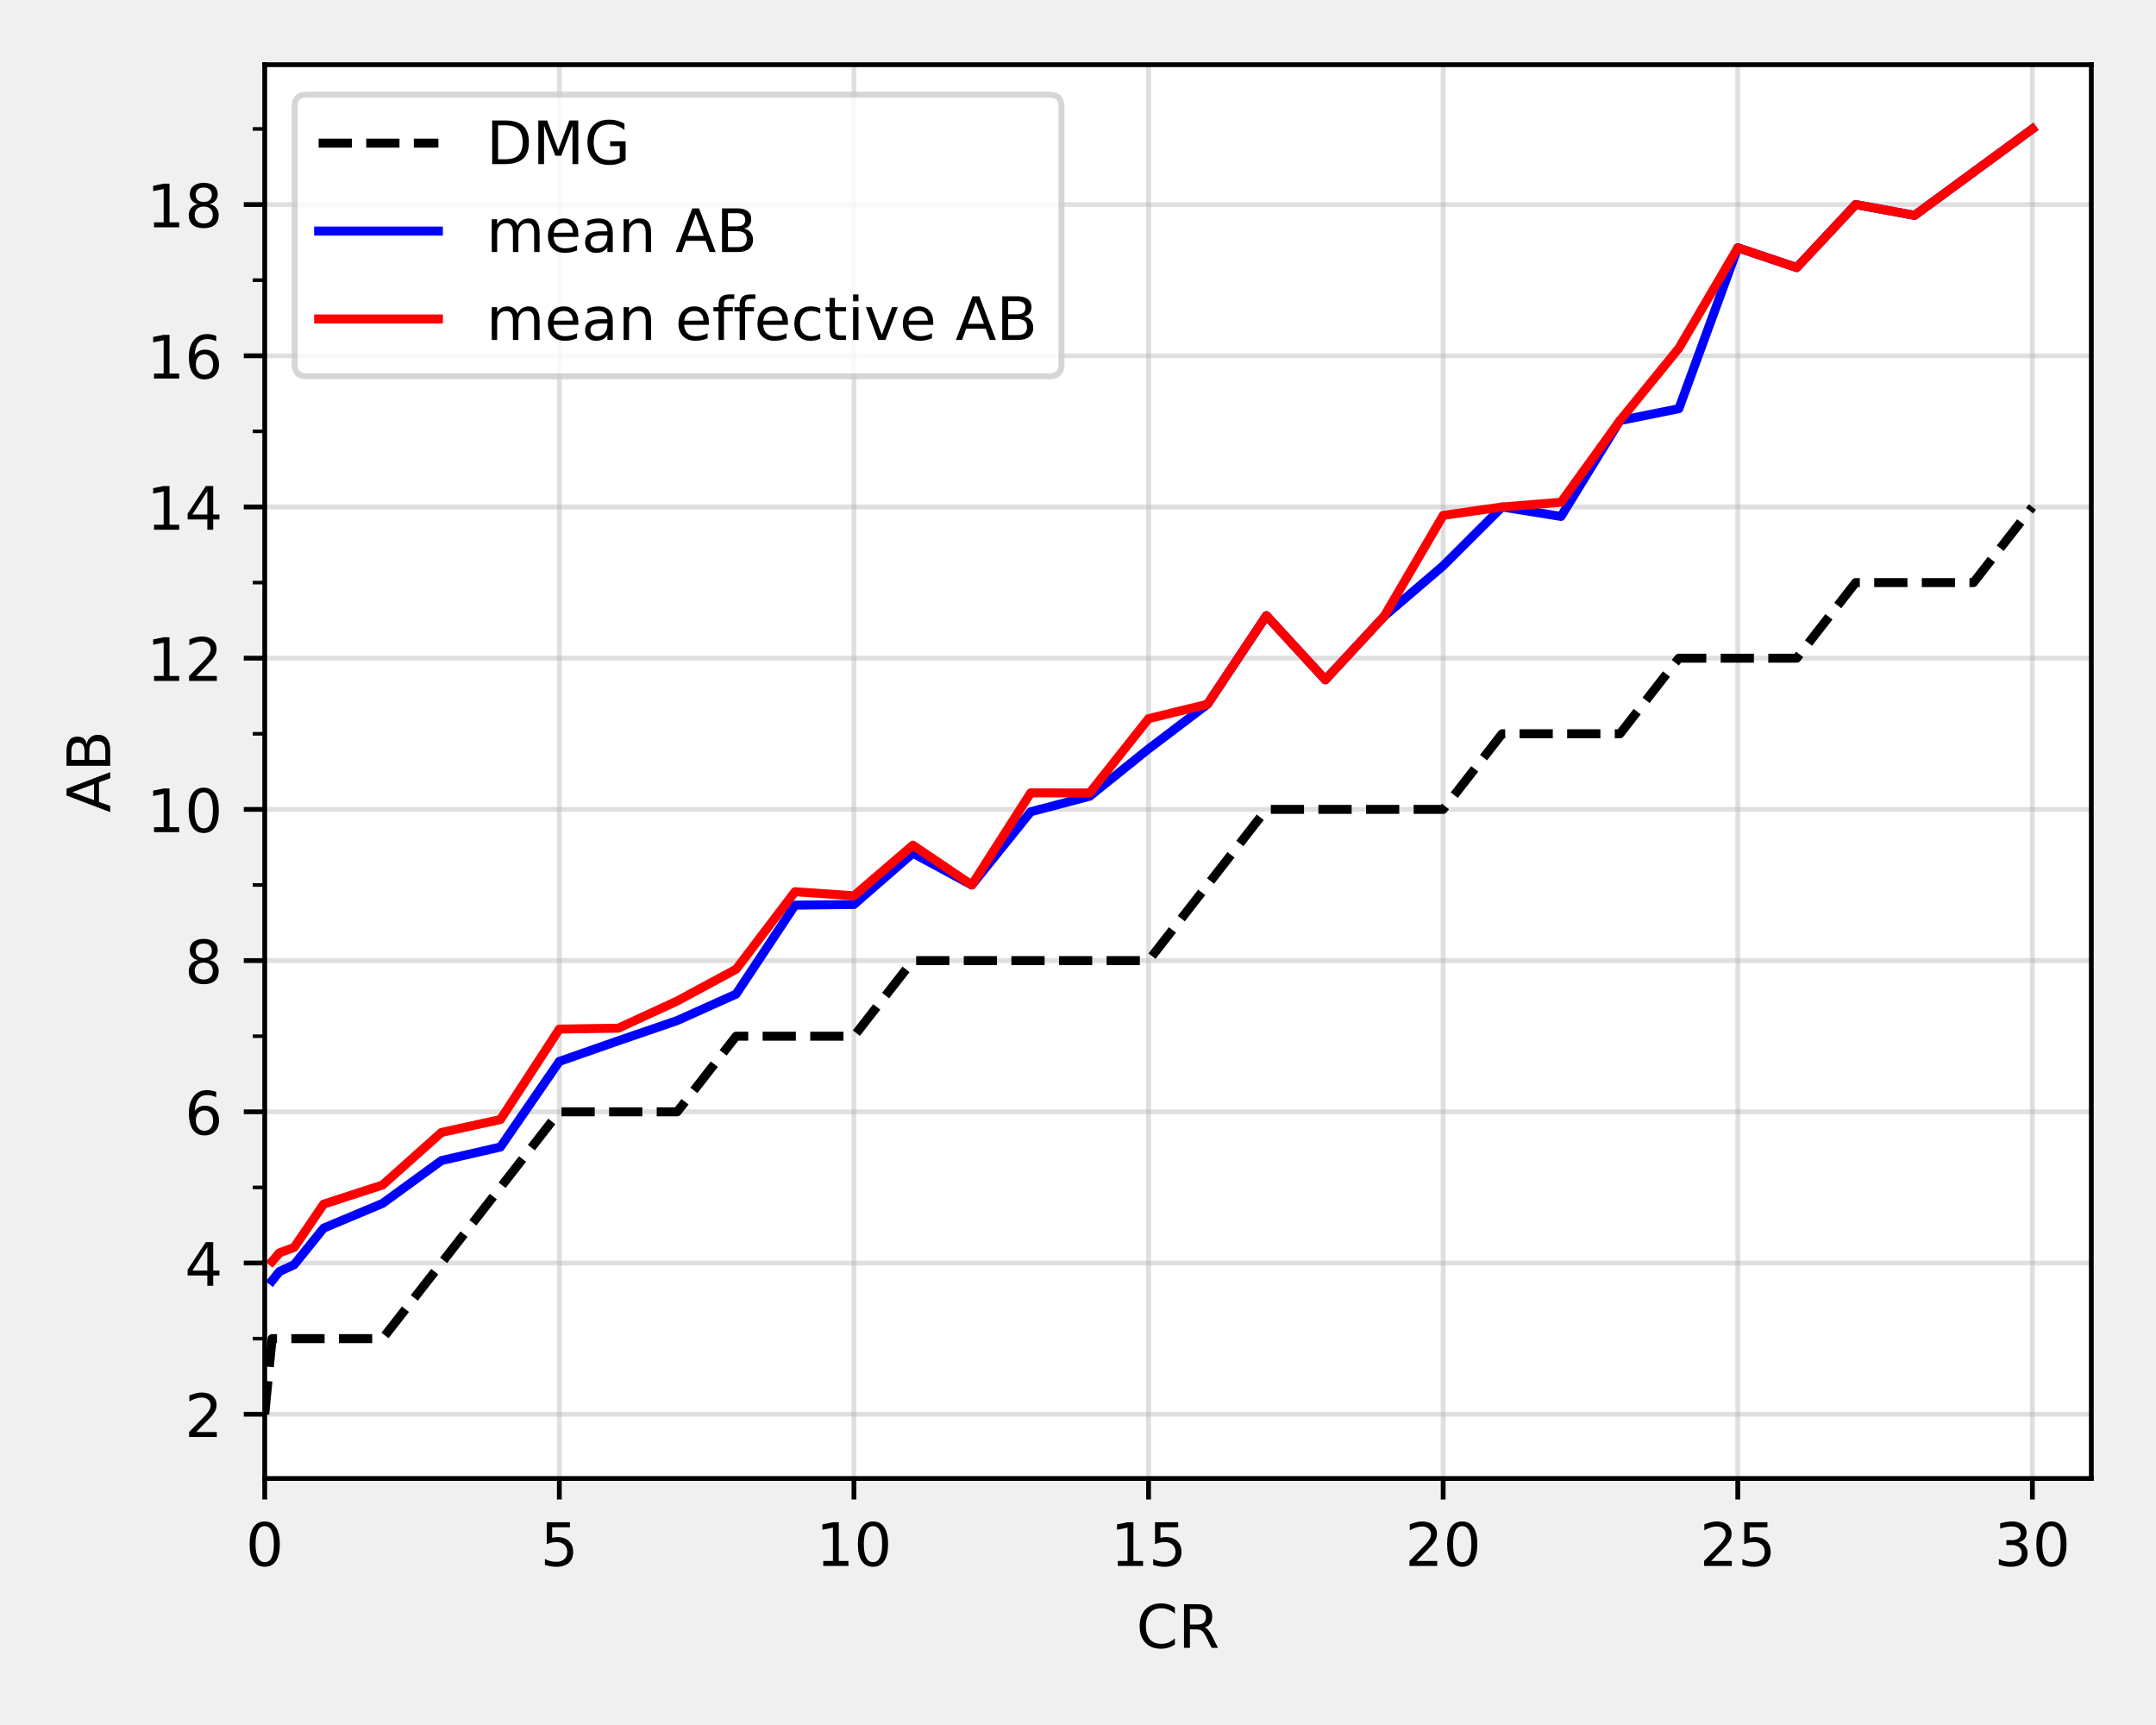
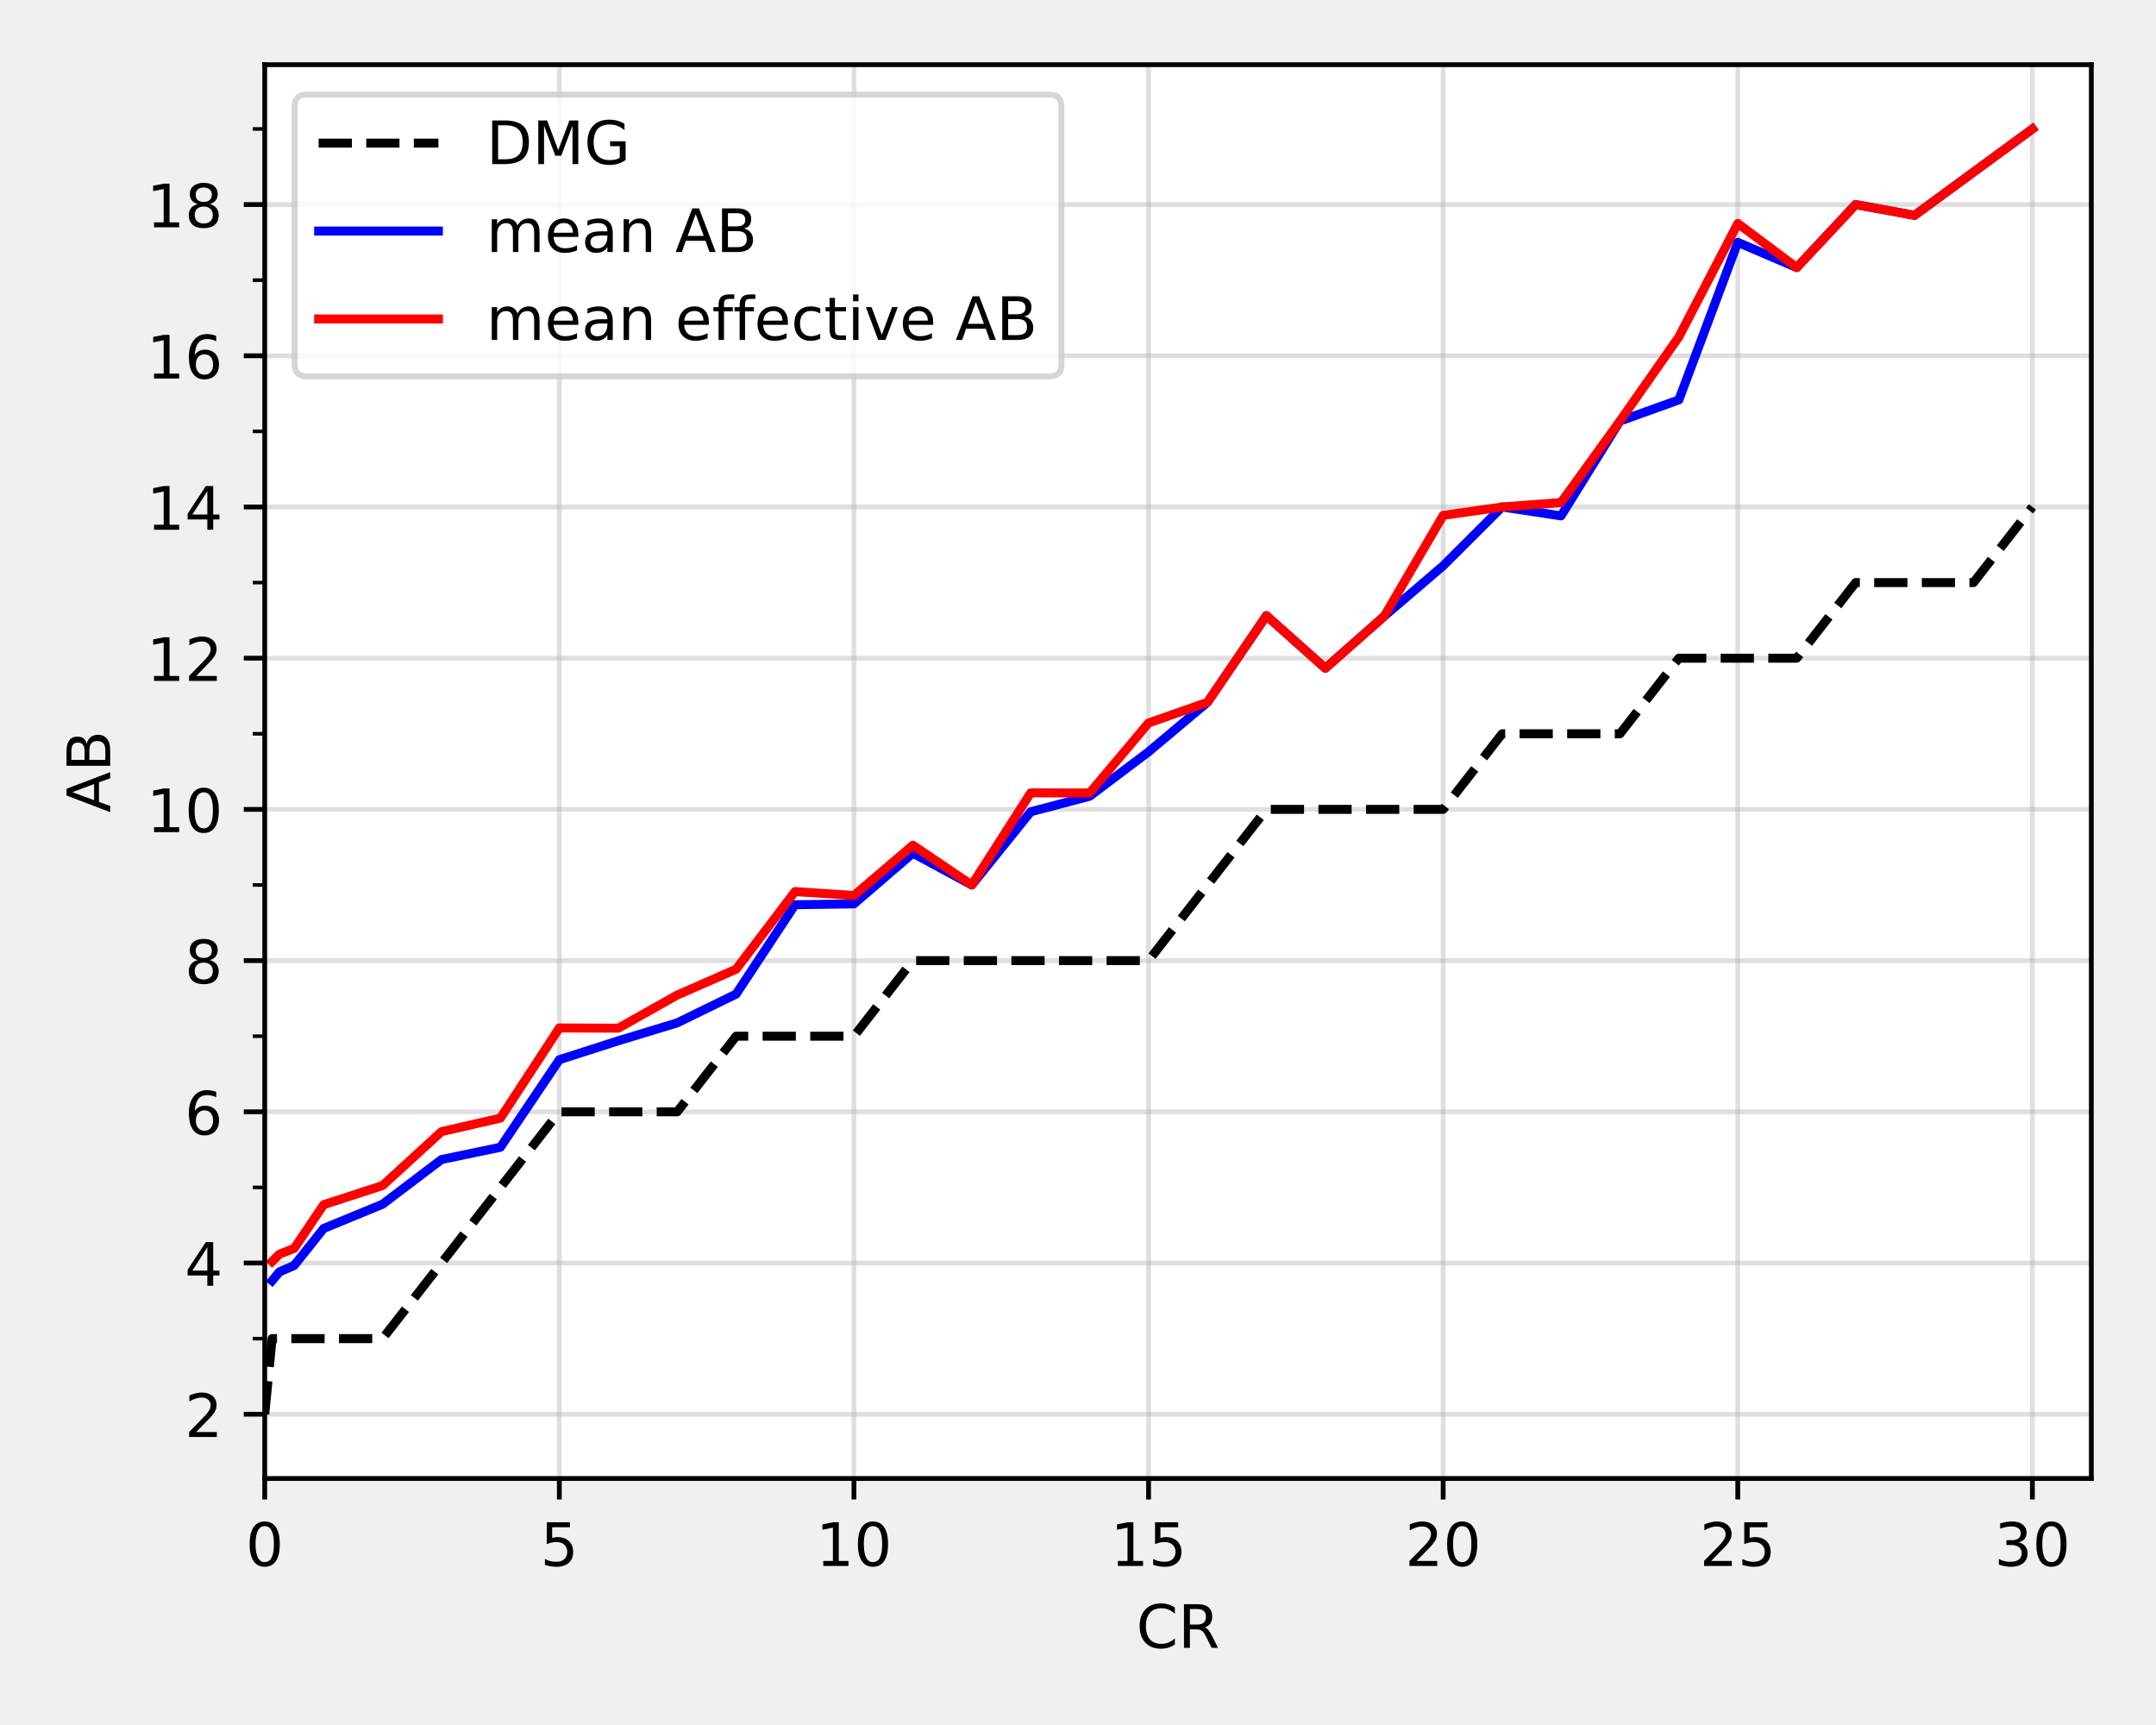
<svg xmlns="http://www.w3.org/2000/svg" xmlns:xlink="http://www.w3.org/1999/xlink" height="288pt" version="1.1" viewBox="0 0 360 288" width="360pt">
  <defs>
    <style type="text/css">*{stroke-linecap:butt;stroke-linejoin:round;}</style>
  </defs>
  <g id="figure_1">
    <g id="patch_1">
      <path d="M 0 288  L 360 288  L 360 0  L 0 0  z " style="fill:none;" />
    </g>
    <g id="axes_1">
      <g id="patch_2">
        <path d="M 44.203 246.844  L 349.2 246.844  L 349.2 10.8  L 44.203 10.8  z " style="fill:#ffffff;" />
      </g>
      <g id="matplotlib.axis_1">
        <g id="xtick_1">
          <g id="line2d_1">
-             <path clip-path="url(#p4f649b73f1)" d="M 44.203 246.844  L 44.203 10.8  " style="fill:none;stroke:#b0b0b0;stroke-linecap:square;stroke-opacity:0.4;stroke-width:0.8;" />
+             <path clip-path="url(#pd6451e3c70)" d="M 44.203 246.844  L 44.203 10.8  " style="fill:none;stroke:#b0b0b0;stroke-linecap:square;stroke-opacity:0.4;stroke-width:0.8;" />
          </g>
          <g id="line2d_2">
            <defs>
-               <path d="M 0 0  L 0 3.5  " id="m9f18077990" style="stroke:#000000;stroke-width:0.8;" />
-             </defs>
-             <g>
-               <use style="stroke:#000000;stroke-width:0.8;" x="44.203" xlink:href="#m9f18077990" y="246.844" />
+               <path d="M 0 0  L 0 3.5  " id="m5750307589" style="stroke:#000000;stroke-width:0.8;" />
+             </defs>
+             <g>
+               <use style="stroke:#000000;stroke-width:0.8;" x="44.203" xlink:href="#m5750307589" y="246.844" />
            </g>
          </g>
          <g id="text_1">
            <g transform="translate(41.02188 261.4422)scale(0.1 -0.1)">
              <defs>
                <path d="M 31.781 66.406  Q 24.172 66.406 20.328 58.906  Q 16.5 51.422 16.5 36.375  Q 16.5 21.391 20.328 13.891  Q 24.172 6.391 31.781 6.391  Q 39.453 6.391 43.281 13.891  Q 47.125 21.391 47.125 36.375  Q 47.125 51.422 43.281 58.906  Q 39.453 66.406 31.781 66.406  z M 31.781 74.219  Q 44.047 74.219 50.516 64.516  Q 56.984 54.828 56.984 36.375  Q 56.984 17.969 50.516 8.266  Q 44.047 -1.422 31.781 -1.422  Q 19.531 -1.422 13.062 8.266  Q 6.594 17.969 6.594 36.375  Q 6.594 54.828 13.062 64.516  Q 19.531 74.219 31.781 74.219  z " id="DejaVuSans-48" />
              </defs>
              <use xlink:href="#DejaVuSans-48" />
            </g>
          </g>
        </g>
        <g id="xtick_2">
          <g id="line2d_3">
-             <path clip-path="url(#p4f649b73f1)" d="M 93.396 246.844  L 93.396 10.8  " style="fill:none;stroke:#b0b0b0;stroke-linecap:square;stroke-opacity:0.4;stroke-width:0.8;" />
+             <path clip-path="url(#pd6451e3c70)" d="M 93.396 246.844  L 93.396 10.8  " style="fill:none;stroke:#b0b0b0;stroke-linecap:square;stroke-opacity:0.4;stroke-width:0.8;" />
          </g>
          <g id="line2d_4">
            <g>
-               <use style="stroke:#000000;stroke-width:0.8;" x="93.396" xlink:href="#m9f18077990" y="246.844" />
+               <use style="stroke:#000000;stroke-width:0.8;" x="93.396" xlink:href="#m5750307589" y="246.844" />
            </g>
          </g>
          <g id="text_2">
            <g transform="translate(90.21492 261.4422)scale(0.1 -0.1)">
              <defs>
                <path d="M 10.797 72.906  L 49.516 72.906  L 49.516 64.594  L 19.828 64.594  L 19.828 46.734  Q 21.969 47.469 24.109 47.828  Q 26.266 48.188 28.422 48.188  Q 40.625 48.188 47.75 41.5  Q 54.891 34.812 54.891 23.391  Q 54.891 11.625 47.562 5.094  Q 40.234 -1.422 26.906 -1.422  Q 22.312 -1.422 17.547 -0.641  Q 12.797 0.141 7.719 1.703  L 7.719 11.625  Q 12.109 9.234 16.797 8.062  Q 21.484 6.891 26.703 6.891  Q 35.156 6.891 40.078 11.328  Q 45.016 15.766 45.016 23.391  Q 45.016 31 40.078 35.438  Q 35.156 39.891 26.703 39.891  Q 22.75 39.891 18.812 39.016  Q 14.891 38.141 10.797 36.281  z " id="DejaVuSans-53" />
              </defs>
              <use xlink:href="#DejaVuSans-53" />
            </g>
          </g>
        </g>
        <g id="xtick_3">
          <g id="line2d_5">
-             <path clip-path="url(#p4f649b73f1)" d="M 142.589 246.844  L 142.589 10.8  " style="fill:none;stroke:#b0b0b0;stroke-linecap:square;stroke-opacity:0.4;stroke-width:0.8;" />
+             <path clip-path="url(#pd6451e3c70)" d="M 142.589 246.844  L 142.589 10.8  " style="fill:none;stroke:#b0b0b0;stroke-linecap:square;stroke-opacity:0.4;stroke-width:0.8;" />
          </g>
          <g id="line2d_6">
            <g>
-               <use style="stroke:#000000;stroke-width:0.8;" x="142.589" xlink:href="#m9f18077990" y="246.844" />
+               <use style="stroke:#000000;stroke-width:0.8;" x="142.589" xlink:href="#m5750307589" y="246.844" />
            </g>
          </g>
          <g id="text_3">
            <g transform="translate(136.2267 261.4422)scale(0.1 -0.1)">
              <defs>
                <path d="M 12.406 8.297  L 28.516 8.297  L 28.516 63.922  L 10.984 60.406  L 10.984 69.391  L 28.422 72.906  L 38.281 72.906  L 38.281 8.297  L 54.391 8.297  L 54.391 0  L 12.406 0  z " id="DejaVuSans-49" />
              </defs>
              <use xlink:href="#DejaVuSans-49" />
              <use x="63.623" xlink:href="#DejaVuSans-48" />
            </g>
          </g>
        </g>
        <g id="xtick_4">
          <g id="line2d_7">
-             <path clip-path="url(#p4f649b73f1)" d="M 191.782 246.844  L 191.782 10.8  " style="fill:none;stroke:#b0b0b0;stroke-linecap:square;stroke-opacity:0.4;stroke-width:0.8;" />
+             <path clip-path="url(#pd6451e3c70)" d="M 191.782 246.844  L 191.782 10.8  " style="fill:none;stroke:#b0b0b0;stroke-linecap:square;stroke-opacity:0.4;stroke-width:0.8;" />
          </g>
          <g id="line2d_8">
            <g>
-               <use style="stroke:#000000;stroke-width:0.8;" x="191.782" xlink:href="#m9f18077990" y="246.844" />
+               <use style="stroke:#000000;stroke-width:0.8;" x="191.782" xlink:href="#m5750307589" y="246.844" />
            </g>
          </g>
          <g id="text_4">
            <g transform="translate(185.4198 261.4422)scale(0.1 -0.1)">
              <use xlink:href="#DejaVuSans-49" />
              <use x="63.623" xlink:href="#DejaVuSans-53" />
            </g>
          </g>
        </g>
        <g id="xtick_5">
          <g id="line2d_9">
-             <path clip-path="url(#p4f649b73f1)" d="M 240.975 246.844  L 240.975 10.8  " style="fill:none;stroke:#b0b0b0;stroke-linecap:square;stroke-opacity:0.4;stroke-width:0.8;" />
+             <path clip-path="url(#pd6451e3c70)" d="M 240.975 246.844  L 240.975 10.8  " style="fill:none;stroke:#b0b0b0;stroke-linecap:square;stroke-opacity:0.4;stroke-width:0.8;" />
          </g>
          <g id="line2d_10">
            <g>
-               <use style="stroke:#000000;stroke-width:0.8;" x="240.975" xlink:href="#m9f18077990" y="246.844" />
+               <use style="stroke:#000000;stroke-width:0.8;" x="240.975" xlink:href="#m5750307589" y="246.844" />
            </g>
          </g>
          <g id="text_5">
            <g transform="translate(234.6128 261.4422)scale(0.1 -0.1)">
              <defs>
                <path d="M 19.188 8.297  L 53.609 8.297  L 53.609 0  L 7.328 0  L 7.328 8.297  Q 12.938 14.109 22.625 23.891  Q 32.328 33.688 34.812 36.531  Q 39.547 41.844 41.422 45.531  Q 43.312 49.219 43.312 52.781  Q 43.312 58.594 39.234 62.25  Q 35.156 65.922 28.609 65.922  Q 23.969 65.922 18.812 64.312  Q 13.672 62.703 7.812 59.422  L 7.812 69.391  Q 13.766 71.781 18.938 73  Q 24.125 74.219 28.422 74.219  Q 39.75 74.219 46.484 68.547  Q 53.219 62.891 53.219 53.422  Q 53.219 48.922 51.531 44.891  Q 49.859 40.875 45.406 35.406  Q 44.188 33.984 37.641 27.219  Q 31.109 20.453 19.188 8.297  z " id="DejaVuSans-50" />
              </defs>
              <use xlink:href="#DejaVuSans-50" />
              <use x="63.623" xlink:href="#DejaVuSans-48" />
            </g>
          </g>
        </g>
        <g id="xtick_6">
          <g id="line2d_11">
-             <path clip-path="url(#p4f649b73f1)" d="M 290.168 246.844  L 290.168 10.8  " style="fill:none;stroke:#b0b0b0;stroke-linecap:square;stroke-opacity:0.4;stroke-width:0.8;" />
+             <path clip-path="url(#pd6451e3c70)" d="M 290.168 246.844  L 290.168 10.8  " style="fill:none;stroke:#b0b0b0;stroke-linecap:square;stroke-opacity:0.4;stroke-width:0.8;" />
          </g>
          <g id="line2d_12">
            <g>
-               <use style="stroke:#000000;stroke-width:0.8;" x="290.168" xlink:href="#m9f18077990" y="246.844" />
+               <use style="stroke:#000000;stroke-width:0.8;" x="290.168" xlink:href="#m5750307589" y="246.844" />
            </g>
          </g>
          <g id="text_6">
            <g transform="translate(283.8058 261.4422)scale(0.1 -0.1)">
              <use xlink:href="#DejaVuSans-50" />
              <use x="63.623" xlink:href="#DejaVuSans-53" />
            </g>
          </g>
        </g>
        <g id="xtick_7">
          <g id="line2d_13">
-             <path clip-path="url(#p4f649b73f1)" d="M 339.361 246.844  L 339.361 10.8  " style="fill:none;stroke:#b0b0b0;stroke-linecap:square;stroke-opacity:0.4;stroke-width:0.8;" />
+             <path clip-path="url(#pd6451e3c70)" d="M 339.361 246.844  L 339.361 10.8  " style="fill:none;stroke:#b0b0b0;stroke-linecap:square;stroke-opacity:0.4;stroke-width:0.8;" />
          </g>
          <g id="line2d_14">
            <g>
-               <use style="stroke:#000000;stroke-width:0.8;" x="339.361" xlink:href="#m9f18077990" y="246.844" />
+               <use style="stroke:#000000;stroke-width:0.8;" x="339.361" xlink:href="#m5750307589" y="246.844" />
            </g>
          </g>
          <g id="text_7">
            <g transform="translate(332.9989 261.4422)scale(0.1 -0.1)">
              <defs>
                <path d="M 40.578 39.312  Q 47.656 37.797 51.625 33  Q 55.609 28.219 55.609 21.188  Q 55.609 10.406 48.188 4.484  Q 40.766 -1.422 27.094 -1.422  Q 22.516 -1.422 17.656 -0.516  Q 12.797 0.391 7.625 2.203  L 7.625 11.719  Q 11.719 9.328 16.594 8.109  Q 21.484 6.891 26.812 6.891  Q 36.078 6.891 40.938 10.547  Q 45.797 14.203 45.797 21.188  Q 45.797 27.641 41.281 31.266  Q 36.766 34.906 28.719 34.906  L 20.219 34.906  L 20.219 43.016  L 29.109 43.016  Q 36.375 43.016 40.234 45.922  Q 44.094 48.828 44.094 54.297  Q 44.094 59.906 40.109 62.906  Q 36.141 65.922 28.719 65.922  Q 24.656 65.922 20.016 65.031  Q 15.375 64.156 9.812 62.312  L 9.812 71.094  Q 15.438 72.656 20.344 73.438  Q 25.25 74.219 29.594 74.219  Q 40.828 74.219 47.359 69.109  Q 53.906 64.016 53.906 55.328  Q 53.906 49.266 50.438 45.094  Q 46.969 40.922 40.578 39.312  z " id="DejaVuSans-51" />
              </defs>
              <use xlink:href="#DejaVuSans-51" />
              <use x="63.623" xlink:href="#DejaVuSans-48" />
            </g>
          </g>
        </g>
        <g id="text_8">
          <g transform="translate(189.7359 275.1203)scale(0.1 -0.1)">
            <defs>
              <path d="M 64.406 67.281  L 64.406 56.891  Q 59.422 61.531 53.781 63.812  Q 48.141 66.109 41.797 66.109  Q 29.297 66.109 22.656 58.469  Q 16.016 50.828 16.016 36.375  Q 16.016 21.969 22.656 14.328  Q 29.297 6.688 41.797 6.688  Q 48.141 6.688 53.781 8.984  Q 59.422 11.281 64.406 15.922  L 64.406 5.609  Q 59.234 2.094 53.438 0.328  Q 47.656 -1.422 41.219 -1.422  Q 24.656 -1.422 15.125 8.703  Q 5.609 18.844 5.609 36.375  Q 5.609 53.953 15.125 64.078  Q 24.656 74.219 41.219 74.219  Q 47.75 74.219 53.531 72.484  Q 59.328 70.75 64.406 67.281  z " id="DejaVuSans-67" />
              <path d="M 44.391 34.188  Q 47.562 33.109 50.562 29.594  Q 53.562 26.078 56.594 19.922  L 66.609 0  L 56 0  L 46.688 18.703  Q 43.062 26.031 39.672 28.422  Q 36.281 30.812 30.422 30.812  L 19.672 30.812  L 19.672 0  L 9.812 0  L 9.812 72.906  L 32.078 72.906  Q 44.578 72.906 50.734 67.672  Q 56.891 62.453 56.891 51.906  Q 56.891 45.016 53.688 40.469  Q 50.484 35.938 44.391 34.188  z M 19.672 64.797  L 19.672 38.922  L 32.078 38.922  Q 39.203 38.922 42.844 42.219  Q 46.484 45.516 46.484 51.906  Q 46.484 58.297 42.844 61.547  Q 39.203 64.797 32.078 64.797  z " id="DejaVuSans-82" />
            </defs>
            <use xlink:href="#DejaVuSans-67" />
            <use x="69.824" xlink:href="#DejaVuSans-82" />
          </g>
        </g>
      </g>
      <g id="matplotlib.axis_2">
        <g id="ytick_1">
          <g id="line2d_15">
-             <path clip-path="url(#p4f649b73f1)" d="M 44.203 236.114  L 349.2 236.114  " style="fill:none;stroke:#b0b0b0;stroke-linecap:square;stroke-opacity:0.4;stroke-width:0.8;" />
+             <path clip-path="url(#pd6451e3c70)" d="M 44.203 236.114  L 349.2 236.114  " style="fill:none;stroke:#b0b0b0;stroke-linecap:square;stroke-opacity:0.4;stroke-width:0.8;" />
          </g>
          <g id="line2d_16">
            <defs>
-               <path d="M 0 0  L -3.5 0  " id="m749da99d2d" style="stroke:#000000;stroke-width:0.8;" />
-             </defs>
-             <g>
-               <use style="stroke:#000000;stroke-width:0.8;" x="44.203" xlink:href="#m749da99d2d" y="236.114" />
+               <path d="M 0 0  L -3.5 0  " id="m2654515f51" style="stroke:#000000;stroke-width:0.8;" />
+             </defs>
+             <g>
+               <use style="stroke:#000000;stroke-width:0.8;" x="44.203" xlink:href="#m2654515f51" y="236.114" />
            </g>
          </g>
          <g id="text_9">
            <g transform="translate(30.84062 239.9137)scale(0.1 -0.1)">
              <use xlink:href="#DejaVuSans-50" />
            </g>
          </g>
        </g>
        <g id="ytick_2">
          <g id="line2d_17">
-             <path clip-path="url(#p4f649b73f1)" d="M 44.203 210.869  L 349.2 210.869  " style="fill:none;stroke:#b0b0b0;stroke-linecap:square;stroke-opacity:0.4;stroke-width:0.8;" />
+             <path clip-path="url(#pd6451e3c70)" d="M 44.203 210.869  L 349.2 210.869  " style="fill:none;stroke:#b0b0b0;stroke-linecap:square;stroke-opacity:0.4;stroke-width:0.8;" />
          </g>
          <g id="line2d_18">
            <g>
-               <use style="stroke:#000000;stroke-width:0.8;" x="44.203" xlink:href="#m749da99d2d" y="210.869" />
+               <use style="stroke:#000000;stroke-width:0.8;" x="44.203" xlink:href="#m2654515f51" y="210.869" />
            </g>
          </g>
          <g id="text_10">
            <g transform="translate(30.84062 214.6684)scale(0.1 -0.1)">
              <defs>
                <path d="M 37.797 64.312  L 12.891 25.391  L 37.797 25.391  z M 35.203 72.906  L 47.609 72.906  L 47.609 25.391  L 58.016 25.391  L 58.016 17.188  L 47.609 17.188  L 47.609 0  L 37.797 0  L 37.797 17.188  L 4.891 17.188  L 4.891 26.703  z " id="DejaVuSans-52" />
              </defs>
              <use xlink:href="#DejaVuSans-52" />
            </g>
          </g>
        </g>
        <g id="ytick_3">
          <g id="line2d_19">
-             <path clip-path="url(#p4f649b73f1)" d="M 44.203 185.624  L 349.2 185.624  " style="fill:none;stroke:#b0b0b0;stroke-linecap:square;stroke-opacity:0.4;stroke-width:0.8;" />
+             <path clip-path="url(#pd6451e3c70)" d="M 44.203 185.624  L 349.2 185.624  " style="fill:none;stroke:#b0b0b0;stroke-linecap:square;stroke-opacity:0.4;stroke-width:0.8;" />
          </g>
          <g id="line2d_20">
            <g>
-               <use style="stroke:#000000;stroke-width:0.8;" x="44.203" xlink:href="#m749da99d2d" y="185.624" />
+               <use style="stroke:#000000;stroke-width:0.8;" x="44.203" xlink:href="#m2654515f51" y="185.624" />
            </g>
          </g>
          <g id="text_11">
            <g transform="translate(30.84062 189.4231)scale(0.1 -0.1)">
              <defs>
                <path d="M 33.016 40.375  Q 26.375 40.375 22.484 35.828  Q 18.609 31.297 18.609 23.391  Q 18.609 15.531 22.484 10.953  Q 26.375 6.391 33.016 6.391  Q 39.656 6.391 43.531 10.953  Q 47.406 15.531 47.406 23.391  Q 47.406 31.297 43.531 35.828  Q 39.656 40.375 33.016 40.375  z M 52.594 71.297  L 52.594 62.312  Q 48.875 64.062 45.094 64.984  Q 41.312 65.922 37.594 65.922  Q 27.828 65.922 22.672 59.328  Q 17.531 52.734 16.797 39.406  Q 19.672 43.656 24.016 45.922  Q 28.375 48.188 33.594 48.188  Q 44.578 48.188 50.953 41.516  Q 57.328 34.859 57.328 23.391  Q 57.328 12.156 50.688 5.359  Q 44.047 -1.422 33.016 -1.422  Q 20.359 -1.422 13.672 8.266  Q 6.984 17.969 6.984 36.375  Q 6.984 53.656 15.188 63.938  Q 23.391 74.219 37.203 74.219  Q 40.922 74.219 44.703 73.484  Q 48.484 72.75 52.594 71.297  z " id="DejaVuSans-54" />
              </defs>
              <use xlink:href="#DejaVuSans-54" />
            </g>
          </g>
        </g>
        <g id="ytick_4">
          <g id="line2d_21">
-             <path clip-path="url(#p4f649b73f1)" d="M 44.203 160.379  L 349.2 160.379  " style="fill:none;stroke:#b0b0b0;stroke-linecap:square;stroke-opacity:0.4;stroke-width:0.8;" />
+             <path clip-path="url(#pd6451e3c70)" d="M 44.203 160.379  L 349.2 160.379  " style="fill:none;stroke:#b0b0b0;stroke-linecap:square;stroke-opacity:0.4;stroke-width:0.8;" />
          </g>
          <g id="line2d_22">
            <g>
-               <use style="stroke:#000000;stroke-width:0.8;" x="44.203" xlink:href="#m749da99d2d" y="160.379" />
+               <use style="stroke:#000000;stroke-width:0.8;" x="44.203" xlink:href="#m2654515f51" y="160.379" />
            </g>
          </g>
          <g id="text_12">
            <g transform="translate(30.84062 164.1777)scale(0.1 -0.1)">
              <defs>
                <path d="M 31.781 34.625  Q 24.75 34.625 20.719 30.859  Q 16.703 27.094 16.703 20.516  Q 16.703 13.922 20.719 10.156  Q 24.75 6.391 31.781 6.391  Q 38.812 6.391 42.859 10.172  Q 46.922 13.969 46.922 20.516  Q 46.922 27.094 42.891 30.859  Q 38.875 34.625 31.781 34.625  z M 21.922 38.812  Q 15.578 40.375 12.031 44.719  Q 8.5 49.078 8.5 55.328  Q 8.5 64.062 14.719 69.141  Q 20.953 74.219 31.781 74.219  Q 42.672 74.219 48.875 69.141  Q 55.078 64.062 55.078 55.328  Q 55.078 49.078 51.531 44.719  Q 48 40.375 41.703 38.812  Q 48.828 37.156 52.797 32.312  Q 56.781 27.484 56.781 20.516  Q 56.781 9.906 50.312 4.234  Q 43.844 -1.422 31.781 -1.422  Q 19.734 -1.422 13.25 4.234  Q 6.781 9.906 6.781 20.516  Q 6.781 27.484 10.781 32.312  Q 14.797 37.156 21.922 38.812  z M 18.312 54.391  Q 18.312 48.734 21.844 45.562  Q 25.391 42.391 31.781 42.391  Q 38.141 42.391 41.719 45.562  Q 45.312 48.734 45.312 54.391  Q 45.312 60.062 41.719 63.234  Q 38.141 66.406 31.781 66.406  Q 25.391 66.406 21.844 63.234  Q 18.312 60.062 18.312 54.391  z " id="DejaVuSans-56" />
              </defs>
              <use xlink:href="#DejaVuSans-56" />
            </g>
          </g>
        </g>
        <g id="ytick_5">
          <g id="line2d_23">
-             <path clip-path="url(#p4f649b73f1)" d="M 44.203 135.133  L 349.2 135.133  " style="fill:none;stroke:#b0b0b0;stroke-linecap:square;stroke-opacity:0.4;stroke-width:0.8;" />
+             <path clip-path="url(#pd6451e3c70)" d="M 44.203 135.133  L 349.2 135.133  " style="fill:none;stroke:#b0b0b0;stroke-linecap:square;stroke-opacity:0.4;stroke-width:0.8;" />
          </g>
          <g id="line2d_24">
            <g>
-               <use style="stroke:#000000;stroke-width:0.8;" x="44.203" xlink:href="#m749da99d2d" y="135.133" />
+               <use style="stroke:#000000;stroke-width:0.8;" x="44.203" xlink:href="#m2654515f51" y="135.133" />
            </g>
          </g>
          <g id="text_13">
            <g transform="translate(24.47812 138.9324)scale(0.1 -0.1)">
              <use xlink:href="#DejaVuSans-49" />
              <use x="63.623" xlink:href="#DejaVuSans-48" />
            </g>
          </g>
        </g>
        <g id="ytick_6">
          <g id="line2d_25">
-             <path clip-path="url(#p4f649b73f1)" d="M 44.203 109.888  L 349.2 109.888  " style="fill:none;stroke:#b0b0b0;stroke-linecap:square;stroke-opacity:0.4;stroke-width:0.8;" />
+             <path clip-path="url(#pd6451e3c70)" d="M 44.203 109.888  L 349.2 109.888  " style="fill:none;stroke:#b0b0b0;stroke-linecap:square;stroke-opacity:0.4;stroke-width:0.8;" />
          </g>
          <g id="line2d_26">
            <g>
-               <use style="stroke:#000000;stroke-width:0.8;" x="44.203" xlink:href="#m749da99d2d" y="109.888" />
+               <use style="stroke:#000000;stroke-width:0.8;" x="44.203" xlink:href="#m2654515f51" y="109.888" />
            </g>
          </g>
          <g id="text_14">
            <g transform="translate(24.47812 113.6871)scale(0.1 -0.1)">
              <use xlink:href="#DejaVuSans-49" />
              <use x="63.623" xlink:href="#DejaVuSans-50" />
            </g>
          </g>
        </g>
        <g id="ytick_7">
          <g id="line2d_27">
-             <path clip-path="url(#p4f649b73f1)" d="M 44.203 84.643  L 349.2 84.643  " style="fill:none;stroke:#b0b0b0;stroke-linecap:square;stroke-opacity:0.4;stroke-width:0.8;" />
+             <path clip-path="url(#pd6451e3c70)" d="M 44.203 84.643  L 349.2 84.643  " style="fill:none;stroke:#b0b0b0;stroke-linecap:square;stroke-opacity:0.4;stroke-width:0.8;" />
          </g>
          <g id="line2d_28">
            <g>
-               <use style="stroke:#000000;stroke-width:0.8;" x="44.203" xlink:href="#m749da99d2d" y="84.643" />
+               <use style="stroke:#000000;stroke-width:0.8;" x="44.203" xlink:href="#m2654515f51" y="84.643" />
            </g>
          </g>
          <g id="text_15">
            <g transform="translate(24.47812 88.44178)scale(0.1 -0.1)">
              <use xlink:href="#DejaVuSans-49" />
              <use x="63.623" xlink:href="#DejaVuSans-52" />
            </g>
          </g>
        </g>
        <g id="ytick_8">
          <g id="line2d_29">
-             <path clip-path="url(#p4f649b73f1)" d="M 44.203 59.397  L 349.2 59.397  " style="fill:none;stroke:#b0b0b0;stroke-linecap:square;stroke-opacity:0.4;stroke-width:0.8;" />
+             <path clip-path="url(#pd6451e3c70)" d="M 44.203 59.397  L 349.2 59.397  " style="fill:none;stroke:#b0b0b0;stroke-linecap:square;stroke-opacity:0.4;stroke-width:0.8;" />
          </g>
          <g id="line2d_30">
            <g>
-               <use style="stroke:#000000;stroke-width:0.8;" x="44.203" xlink:href="#m749da99d2d" y="59.397" />
+               <use style="stroke:#000000;stroke-width:0.8;" x="44.203" xlink:href="#m2654515f51" y="59.397" />
            </g>
          </g>
          <g id="text_16">
            <g transform="translate(24.47812 63.19646)scale(0.1 -0.1)">
              <use xlink:href="#DejaVuSans-49" />
              <use x="63.623" xlink:href="#DejaVuSans-54" />
            </g>
          </g>
        </g>
        <g id="ytick_9">
          <g id="line2d_31">
-             <path clip-path="url(#p4f649b73f1)" d="M 44.203 34.152  L 349.2 34.152  " style="fill:none;stroke:#b0b0b0;stroke-linecap:square;stroke-opacity:0.4;stroke-width:0.8;" />
+             <path clip-path="url(#pd6451e3c70)" d="M 44.203 34.152  L 349.2 34.152  " style="fill:none;stroke:#b0b0b0;stroke-linecap:square;stroke-opacity:0.4;stroke-width:0.8;" />
          </g>
          <g id="line2d_32">
            <g>
-               <use style="stroke:#000000;stroke-width:0.8;" x="44.203" xlink:href="#m749da99d2d" y="34.152" />
+               <use style="stroke:#000000;stroke-width:0.8;" x="44.203" xlink:href="#m2654515f51" y="34.152" />
            </g>
          </g>
          <g id="text_17">
            <g transform="translate(24.47812 37.95114)scale(0.1 -0.1)">
              <use xlink:href="#DejaVuSans-49" />
              <use x="63.623" xlink:href="#DejaVuSans-56" />
            </g>
          </g>
        </g>
        <g id="ytick_10">
          <g id="line2d_33">
            <defs>
-               <path d="M 0 0  L -2 0  " id="m6aa58c9fb2" style="stroke:#000000;stroke-width:0.6;" />
-             </defs>
-             <g>
-               <use style="stroke:#000000;stroke-width:0.6;" x="44.203" xlink:href="#m6aa58c9fb2" y="223.492" />
+               <path d="M 0 0  L -2 0  " id="m164e6905e1" style="stroke:#000000;stroke-width:0.6;" />
+             </defs>
+             <g>
+               <use style="stroke:#000000;stroke-width:0.6;" x="44.203" xlink:href="#m164e6905e1" y="223.492" />
            </g>
          </g>
        </g>
        <g id="ytick_11">
          <g id="line2d_34">
            <g>
-               <use style="stroke:#000000;stroke-width:0.6;" x="44.203" xlink:href="#m6aa58c9fb2" y="198.247" />
+               <use style="stroke:#000000;stroke-width:0.6;" x="44.203" xlink:href="#m164e6905e1" y="198.247" />
            </g>
          </g>
        </g>
        <g id="ytick_12">
          <g id="line2d_35">
            <g>
-               <use style="stroke:#000000;stroke-width:0.6;" x="44.203" xlink:href="#m6aa58c9fb2" y="173.001" />
+               <use style="stroke:#000000;stroke-width:0.6;" x="44.203" xlink:href="#m164e6905e1" y="173.001" />
            </g>
          </g>
        </g>
        <g id="ytick_13">
          <g id="line2d_36">
            <g>
-               <use style="stroke:#000000;stroke-width:0.6;" x="44.203" xlink:href="#m6aa58c9fb2" y="147.756" />
+               <use style="stroke:#000000;stroke-width:0.6;" x="44.203" xlink:href="#m164e6905e1" y="147.756" />
            </g>
          </g>
        </g>
        <g id="ytick_14">
          <g id="line2d_37">
            <g>
-               <use style="stroke:#000000;stroke-width:0.6;" x="44.203" xlink:href="#m6aa58c9fb2" y="122.511" />
+               <use style="stroke:#000000;stroke-width:0.6;" x="44.203" xlink:href="#m164e6905e1" y="122.511" />
            </g>
          </g>
        </g>
        <g id="ytick_15">
          <g id="line2d_38">
            <g>
-               <use style="stroke:#000000;stroke-width:0.6;" x="44.203" xlink:href="#m6aa58c9fb2" y="97.265" />
+               <use style="stroke:#000000;stroke-width:0.6;" x="44.203" xlink:href="#m164e6905e1" y="97.265" />
            </g>
          </g>
        </g>
        <g id="ytick_16">
          <g id="line2d_39">
            <g>
-               <use style="stroke:#000000;stroke-width:0.6;" x="44.203" xlink:href="#m6aa58c9fb2" y="72.02" />
+               <use style="stroke:#000000;stroke-width:0.6;" x="44.203" xlink:href="#m164e6905e1" y="72.02" />
            </g>
          </g>
        </g>
        <g id="ytick_17">
          <g id="line2d_40">
            <g>
-               <use style="stroke:#000000;stroke-width:0.6;" x="44.203" xlink:href="#m6aa58c9fb2" y="46.775" />
+               <use style="stroke:#000000;stroke-width:0.6;" x="44.203" xlink:href="#m164e6905e1" y="46.775" />
            </g>
          </g>
        </g>
        <g id="ytick_18">
          <g id="line2d_41">
            <g>
-               <use style="stroke:#000000;stroke-width:0.6;" x="44.203" xlink:href="#m6aa58c9fb2" y="21.529" />
+               <use style="stroke:#000000;stroke-width:0.6;" x="44.203" xlink:href="#m164e6905e1" y="21.529" />
            </g>
          </g>
        </g>
        <g id="text_18">
          <g transform="translate(18.39844 135.6727)rotate(-90)scale(0.1 -0.1)">
            <defs>
              <path d="M 34.188 63.188  L 20.797 26.906  L 47.609 26.906  z M 28.609 72.906  L 39.797 72.906  L 67.578 0  L 57.328 0  L 50.688 18.703  L 17.828 18.703  L 11.188 0  L 0.781 0  z " id="DejaVuSans-65" />
              <path d="M 19.672 34.812  L 19.672 8.109  L 35.5 8.109  Q 43.453 8.109 47.281 11.406  Q 51.125 14.703 51.125 21.484  Q 51.125 28.328 47.281 31.562  Q 43.453 34.812 35.5 34.812  z M 19.672 64.797  L 19.672 42.828  L 34.281 42.828  Q 41.5 42.828 45.031 45.531  Q 48.578 48.25 48.578 53.812  Q 48.578 59.328 45.031 62.062  Q 41.5 64.797 34.281 64.797  z M 9.812 72.906  L 35.016 72.906  Q 46.297 72.906 52.391 68.219  Q 58.5 63.531 58.5 54.891  Q 58.5 48.188 55.375 44.234  Q 52.25 40.281 46.188 39.312  Q 53.469 37.75 57.5 32.781  Q 61.531 27.828 61.531 20.406  Q 61.531 10.641 54.891 5.312  Q 48.25 0 35.984 0  L 9.812 0  z " id="DejaVuSans-66" />
            </defs>
            <use xlink:href="#DejaVuSans-65" />
            <use x="68.408" xlink:href="#DejaVuSans-66" />
          </g>
        </g>
      </g>
      <g id="line2d_42">
-         <path clip-path="url(#p4f649b73f1)" d="M 44.203 236.114  L 45.433 223.492  L 46.663 223.492  L 49.122 223.492  L 54.042 223.492  L 63.88 223.492  L 73.719 210.869  L 83.558 198.247  L 93.396 185.624  L 103.235 185.624  L 113.073 185.624  L 122.912 173.001  L 132.751 173.001  L 142.589 173.001  L 152.428 160.379  L 162.266 160.379  L 172.105 160.379  L 181.944 160.379  L 191.782 160.379  L 201.621 147.756  L 211.459 135.133  L 221.298 135.133  L 231.137 135.133  L 240.975 135.133  L 250.814 122.511  L 260.653 122.511  L 270.491 122.511  L 280.33 109.888  L 290.168 109.888  L 300.007 109.888  L 309.846 97.265  L 319.684 97.265  L 329.523 97.265  L 339.361 84.643  " style="fill:none;stroke:#000000;stroke-dasharray:5.55,2.4;stroke-dashoffset:0;stroke-width:1.5;" />
+         <path clip-path="url(#pd6451e3c70)" d="M 44.203 236.114  L 45.433 223.492  L 46.663 223.492  L 49.122 223.492  L 54.042 223.492  L 63.88 223.492  L 73.719 210.869  L 83.558 198.247  L 93.396 185.624  L 103.235 185.624  L 113.073 185.624  L 122.912 173.001  L 132.751 173.001  L 142.589 173.001  L 152.428 160.379  L 162.266 160.379  L 172.105 160.379  L 181.944 160.379  L 191.782 160.379  L 201.621 147.756  L 211.459 135.133  L 221.298 135.133  L 231.137 135.133  L 240.975 135.133  L 250.814 122.511  L 260.653 122.511  L 270.491 122.511  L 280.33 109.888  L 290.168 109.888  L 300.007 109.888  L 309.846 97.265  L 319.684 97.265  L 329.523 97.265  L 339.361 84.643  " style="fill:none;stroke:#000000;stroke-dasharray:5.55,2.4;stroke-dashoffset:0;stroke-width:1.5;" />
      </g>
      <g id="line2d_43">
-         <path clip-path="url(#p4f649b73f1)" d="M 45.433 213.823  L 46.663 212.287  L 49.122 211.144  L 54.042 205.043  L 63.88 200.917  L 73.719 193.761  L 83.558 191.505  L 93.396 177.209  L 103.235 173.766  L 113.073 170.39  L 122.912 165.969  L 132.751 151.122  L 142.589 151.002  L 152.428 142.441  L 162.266 147.756  L 172.105 135.528  L 181.944 132.938  L 191.782 125.035  L 201.621 117.571  L 211.459 102.788  L 221.298 113.494  L 231.137 102.875  L 240.975 94.46  L 250.814 84.643  L 260.653 86.22  L 270.491 70.217  L 280.33 68.233  L 290.168 41.365  L 300.007 44.671  L 309.846 34.152  L 319.684 35.955  L 339.361 21.529  " style="fill:none;stroke:#0000ff;stroke-linecap:square;stroke-width:1.5;" />
+         <path clip-path="url(#pd6451e3c70)" d="M 45.433 213.823  L 46.663 212.346  L 49.122 211.276  L 54.042 205.099  L 63.88 201.052  L 73.719 193.591  L 83.558 191.541  L 93.396 176.926  L 103.235 173.766  L 113.073 170.774  L 122.912 165.969  L 132.751 151.049  L 142.589 150.912  L 152.428 142.441  L 162.266 147.756  L 172.105 135.528  L 181.944 132.938  L 191.782 125.516  L 201.621 117.251  L 211.459 102.788  L 221.298 111.571  L 231.137 102.875  L 240.975 94.46  L 250.814 84.643  L 260.653 86.128  L 270.491 70.299  L 280.33 66.76  L 290.168 40.463  L 300.007 44.671  L 309.846 34.152  L 319.684 35.955  L 339.361 21.529  " style="fill:none;stroke:#0000ff;stroke-linecap:square;stroke-width:1.5;" />
      </g>
      <g id="line2d_44">
-         <path clip-path="url(#p4f649b73f1)" d="M 45.433 210.601  L 46.663 209.167  L 49.122 208.262  L 54.042 201.038  L 63.88 197.842  L 73.719 189.066  L 83.558 186.915  L 93.396 171.814  L 103.235 171.662  L 113.073 167.125  L 122.912 161.821  L 132.751 148.878  L 142.589 149.559  L 152.428 141.112  L 162.266 147.756  L 172.105 132.372  L 181.944 132.389  L 191.782 119.986  L 201.621 117.571  L 211.459 102.788  L 221.298 113.494  L 231.137 102.875  L 240.975 86.045  L 250.814 84.643  L 260.653 83.854  L 270.491 70.217  L 280.33 58.135  L 290.168 41.365  L 300.007 44.671  L 309.846 34.152  L 319.684 35.955  L 339.361 21.529  " style="fill:none;stroke:#ff0000;stroke-linecap:square;stroke-width:1.5;" />
+         <path clip-path="url(#pd6451e3c70)" d="M 45.433 210.601  L 46.663 209.392  L 49.122 208.426  L 54.042 201.132  L 63.88 197.935  L 73.719 188.935  L 83.558 186.676  L 93.396 171.622  L 103.235 171.662  L 113.073 166.133  L 122.912 161.821  L 132.751 148.853  L 142.589 149.509  L 152.428 141.112  L 162.266 147.756  L 172.105 132.372  L 181.944 132.389  L 191.782 120.707  L 201.621 117.251  L 211.459 102.788  L 221.298 111.571  L 231.137 102.875  L 240.975 86.045  L 250.814 84.643  L 260.653 83.9  L 270.491 70.299  L 280.33 56.242  L 290.168 37.308  L 300.007 44.671  L 309.846 34.152  L 319.684 35.955  L 339.361 21.529  " style="fill:none;stroke:#ff0000;stroke-linecap:square;stroke-width:1.5;" />
      </g>
      <g id="patch_3">
        <path d="M 44.203 246.844  L 44.203 10.8  " style="fill:none;stroke:#000000;stroke-linecap:square;stroke-linejoin:miter;stroke-width:0.8;" />
      </g>
      <g id="patch_4">
        <path d="M 349.2 246.844  L 349.2 10.8  " style="fill:none;stroke:#000000;stroke-linecap:square;stroke-linejoin:miter;stroke-width:0.8;" />
      </g>
      <g id="patch_5">
        <path d="M 44.203 246.844  L 349.2 246.844  " style="fill:none;stroke:#000000;stroke-linecap:square;stroke-linejoin:miter;stroke-width:0.8;" />
      </g>
      <g id="patch_6">
        <path d="M 44.203 10.8  L 349.2 10.8  " style="fill:none;stroke:#000000;stroke-linecap:square;stroke-linejoin:miter;stroke-width:0.8;" />
      </g>
      <g id="legend_1">
        <g id="patch_7">
          <path d="M 51.203 62.834  L 175.236 62.834  Q 177.236 62.834 177.236 60.834  L 177.236 17.8  Q 177.236 15.8 175.236 15.8  L 51.203 15.8  Q 49.203 15.8 49.203 17.8  L 49.203 60.834  Q 49.203 62.834 51.203 62.834  z " style="fill:#ffffff;opacity:0.8;stroke:#cccccc;stroke-linejoin:miter;" />
        </g>
        <g id="line2d_45">
          <path d="M 53.203 23.898  L 73.203 23.898  " style="fill:none;stroke:#000000;stroke-dasharray:5.55,2.4;stroke-dashoffset:0;stroke-width:1.5;" />
        </g>
        <g id="line2d_46" />
        <g id="text_19">
          <g transform="translate(81.20312 27.39844)scale(0.1 -0.1)">
            <defs>
              <path d="M 19.672 64.797  L 19.672 8.109  L 31.594 8.109  Q 46.688 8.109 53.688 14.938  Q 60.688 21.781 60.688 36.531  Q 60.688 51.172 53.688 57.984  Q 46.688 64.797 31.594 64.797  z M 9.812 72.906  L 30.078 72.906  Q 51.266 72.906 61.172 64.094  Q 71.094 55.281 71.094 36.531  Q 71.094 17.672 61.125 8.828  Q 51.172 0 30.078 0  L 9.812 0  z " id="DejaVuSans-68" />
              <path d="M 9.812 72.906  L 24.516 72.906  L 43.109 23.297  L 61.812 72.906  L 76.516 72.906  L 76.516 0  L 66.891 0  L 66.891 64.016  L 48.094 14.016  L 38.188 14.016  L 19.391 64.016  L 19.391 0  L 9.812 0  z " id="DejaVuSans-77" />
              <path d="M 59.516 10.406  L 59.516 29.984  L 43.406 29.984  L 43.406 38.094  L 69.281 38.094  L 69.281 6.781  Q 63.578 2.734 56.688 0.656  Q 49.812 -1.422 42 -1.422  Q 24.906 -1.422 15.25 8.562  Q 5.609 18.562 5.609 36.375  Q 5.609 54.25 15.25 64.234  Q 24.906 74.219 42 74.219  Q 49.125 74.219 55.547 72.453  Q 61.969 70.703 67.391 67.281  L 67.391 56.781  Q 61.922 61.422 55.766 63.766  Q 49.609 66.109 42.828 66.109  Q 29.438 66.109 22.719 58.641  Q 16.016 51.172 16.016 36.375  Q 16.016 21.625 22.719 14.156  Q 29.438 6.688 42.828 6.688  Q 48.047 6.688 52.141 7.594  Q 56.25 8.5 59.516 10.406  z " id="DejaVuSans-71" />
            </defs>
            <use xlink:href="#DejaVuSans-68" />
            <use x="77.002" xlink:href="#DejaVuSans-77" />
            <use x="163.281" xlink:href="#DejaVuSans-71" />
          </g>
        </g>
        <g id="line2d_47">
          <path d="M 53.203 38.577  L 73.203 38.577  " style="fill:none;stroke:#0000ff;stroke-linecap:square;stroke-width:1.5;" />
        </g>
        <g id="line2d_48" />
        <g id="text_20">
          <g transform="translate(81.20312 42.07656)scale(0.1 -0.1)">
            <defs>
              <path d="M 52 44.188  Q 55.375 50.25 60.062 53.125  Q 64.75 56 71.094 56  Q 79.641 56 84.281 50.016  Q 88.922 44.047 88.922 33.016  L 88.922 0  L 79.891 0  L 79.891 32.719  Q 79.891 40.578 77.094 44.375  Q 74.312 48.188 68.609 48.188  Q 61.625 48.188 57.562 43.547  Q 53.516 38.922 53.516 30.906  L 53.516 0  L 44.484 0  L 44.484 32.719  Q 44.484 40.625 41.703 44.406  Q 38.922 48.188 33.109 48.188  Q 26.219 48.188 22.156 43.531  Q 18.109 38.875 18.109 30.906  L 18.109 0  L 9.078 0  L 9.078 54.688  L 18.109 54.688  L 18.109 46.188  Q 21.188 51.219 25.484 53.609  Q 29.781 56 35.688 56  Q 41.656 56 45.828 52.969  Q 50 49.953 52 44.188  z " id="DejaVuSans-109" />
              <path d="M 56.203 29.594  L 56.203 25.203  L 14.891 25.203  Q 15.484 15.922 20.484 11.062  Q 25.484 6.203 34.422 6.203  Q 39.594 6.203 44.453 7.469  Q 49.312 8.734 54.109 11.281  L 54.109 2.781  Q 49.266 0.734 44.188 -0.344  Q 39.109 -1.422 33.891 -1.422  Q 20.797 -1.422 13.156 6.188  Q 5.516 13.812 5.516 26.812  Q 5.516 40.234 12.766 48.109  Q 20.016 56 32.328 56  Q 43.359 56 49.781 48.891  Q 56.203 41.797 56.203 29.594  z M 47.219 32.234  Q 47.125 39.594 43.094 43.984  Q 39.062 48.391 32.422 48.391  Q 24.906 48.391 20.391 44.141  Q 15.875 39.891 15.188 32.172  z " id="DejaVuSans-101" />
              <path d="M 34.281 27.484  Q 23.391 27.484 19.188 25  Q 14.984 22.516 14.984 16.5  Q 14.984 11.719 18.141 8.906  Q 21.297 6.109 26.703 6.109  Q 34.188 6.109 38.703 11.406  Q 43.219 16.703 43.219 25.484  L 43.219 27.484  z M 52.203 31.203  L 52.203 0  L 43.219 0  L 43.219 8.297  Q 40.141 3.328 35.547 0.953  Q 30.953 -1.422 24.312 -1.422  Q 15.922 -1.422 10.953 3.297  Q 6 8.016 6 15.922  Q 6 25.141 12.172 29.828  Q 18.359 34.516 30.609 34.516  L 43.219 34.516  L 43.219 35.406  Q 43.219 41.609 39.141 45  Q 35.062 48.391 27.688 48.391  Q 23 48.391 18.547 47.266  Q 14.109 46.141 10.016 43.891  L 10.016 52.203  Q 14.938 54.109 19.578 55.047  Q 24.219 56 28.609 56  Q 40.484 56 46.344 49.844  Q 52.203 43.703 52.203 31.203  z " id="DejaVuSans-97" />
              <path d="M 54.891 33.016  L 54.891 0  L 45.906 0  L 45.906 32.719  Q 45.906 40.484 42.875 44.328  Q 39.844 48.188 33.797 48.188  Q 26.516 48.188 22.312 43.547  Q 18.109 38.922 18.109 30.906  L 18.109 0  L 9.078 0  L 9.078 54.688  L 18.109 54.688  L 18.109 46.188  Q 21.344 51.125 25.703 53.562  Q 30.078 56 35.797 56  Q 45.219 56 50.047 50.172  Q 54.891 44.344 54.891 33.016  z " id="DejaVuSans-110" />
              <path id="DejaVuSans-32" />
            </defs>
            <use xlink:href="#DejaVuSans-109" />
            <use x="97.412" xlink:href="#DejaVuSans-101" />
            <use x="158.936" xlink:href="#DejaVuSans-97" />
            <use x="220.215" xlink:href="#DejaVuSans-110" />
            <use x="283.594" xlink:href="#DejaVuSans-32" />
            <use x="315.381" xlink:href="#DejaVuSans-65" />
            <use x="383.789" xlink:href="#DejaVuSans-66" />
          </g>
        </g>
        <g id="line2d_49">
          <path d="M 53.203 53.255  L 73.203 53.255  " style="fill:none;stroke:#ff0000;stroke-linecap:square;stroke-width:1.5;" />
        </g>
        <g id="line2d_50" />
        <g id="text_21">
          <g transform="translate(81.20312 56.75469)scale(0.1 -0.1)">
            <defs>
              <path d="M 37.109 75.984  L 37.109 68.5  L 28.516 68.5  Q 23.688 68.5 21.797 66.547  Q 19.922 64.594 19.922 59.516  L 19.922 54.688  L 34.719 54.688  L 34.719 47.703  L 19.922 47.703  L 19.922 0  L 10.891 0  L 10.891 47.703  L 2.297 47.703  L 2.297 54.688  L 10.891 54.688  L 10.891 58.5  Q 10.891 67.625 15.141 71.797  Q 19.391 75.984 28.609 75.984  z " id="DejaVuSans-102" />
              <path d="M 48.781 52.594  L 48.781 44.188  Q 44.969 46.297 41.141 47.344  Q 37.312 48.391 33.406 48.391  Q 24.656 48.391 19.812 42.844  Q 14.984 37.312 14.984 27.297  Q 14.984 17.281 19.812 11.734  Q 24.656 6.203 33.406 6.203  Q 37.312 6.203 41.141 7.25  Q 44.969 8.297 48.781 10.406  L 48.781 2.094  Q 45.016 0.344 40.984 -0.531  Q 36.969 -1.422 32.422 -1.422  Q 20.062 -1.422 12.781 6.344  Q 5.516 14.109 5.516 27.297  Q 5.516 40.672 12.859 48.328  Q 20.219 56 33.016 56  Q 37.156 56 41.109 55.141  Q 45.062 54.297 48.781 52.594  z " id="DejaVuSans-99" />
              <path d="M 18.312 70.219  L 18.312 54.688  L 36.812 54.688  L 36.812 47.703  L 18.312 47.703  L 18.312 18.016  Q 18.312 11.328 20.141 9.422  Q 21.969 7.516 27.594 7.516  L 36.812 7.516  L 36.812 0  L 27.594 0  Q 17.188 0 13.234 3.875  Q 9.281 7.766 9.281 18.016  L 9.281 47.703  L 2.688 47.703  L 2.688 54.688  L 9.281 54.688  L 9.281 70.219  z " id="DejaVuSans-116" />
              <path d="M 9.422 54.688  L 18.406 54.688  L 18.406 0  L 9.422 0  z M 9.422 75.984  L 18.406 75.984  L 18.406 64.594  L 9.422 64.594  z " id="DejaVuSans-105" />
              <path d="M 2.984 54.688  L 12.5 54.688  L 29.594 8.797  L 46.688 54.688  L 56.203 54.688  L 35.688 0  L 23.484 0  z " id="DejaVuSans-118" />
            </defs>
            <use xlink:href="#DejaVuSans-109" />
            <use x="97.412" xlink:href="#DejaVuSans-101" />
            <use x="158.936" xlink:href="#DejaVuSans-97" />
            <use x="220.215" xlink:href="#DejaVuSans-110" />
            <use x="283.594" xlink:href="#DejaVuSans-32" />
            <use x="315.381" xlink:href="#DejaVuSans-101" />
            <use x="376.904" xlink:href="#DejaVuSans-102" />
            <use x="412.109" xlink:href="#DejaVuSans-102" />
            <use x="447.314" xlink:href="#DejaVuSans-101" />
            <use x="508.838" xlink:href="#DejaVuSans-99" />
            <use x="563.818" xlink:href="#DejaVuSans-116" />
            <use x="603.027" xlink:href="#DejaVuSans-105" />
            <use x="630.811" xlink:href="#DejaVuSans-118" />
            <use x="689.99" xlink:href="#DejaVuSans-101" />
            <use x="751.514" xlink:href="#DejaVuSans-32" />
            <use x="783.301" xlink:href="#DejaVuSans-65" />
            <use x="851.709" xlink:href="#DejaVuSans-66" />
          </g>
        </g>
      </g>
    </g>
  </g>
  <defs>
-     <clipPath id="p4f649b73f1">
+     <clipPath id="pd6451e3c70">
      <rect height="236.044" width="304.997" x="44.203" y="10.8" />
    </clipPath>
  </defs>
</svg>
